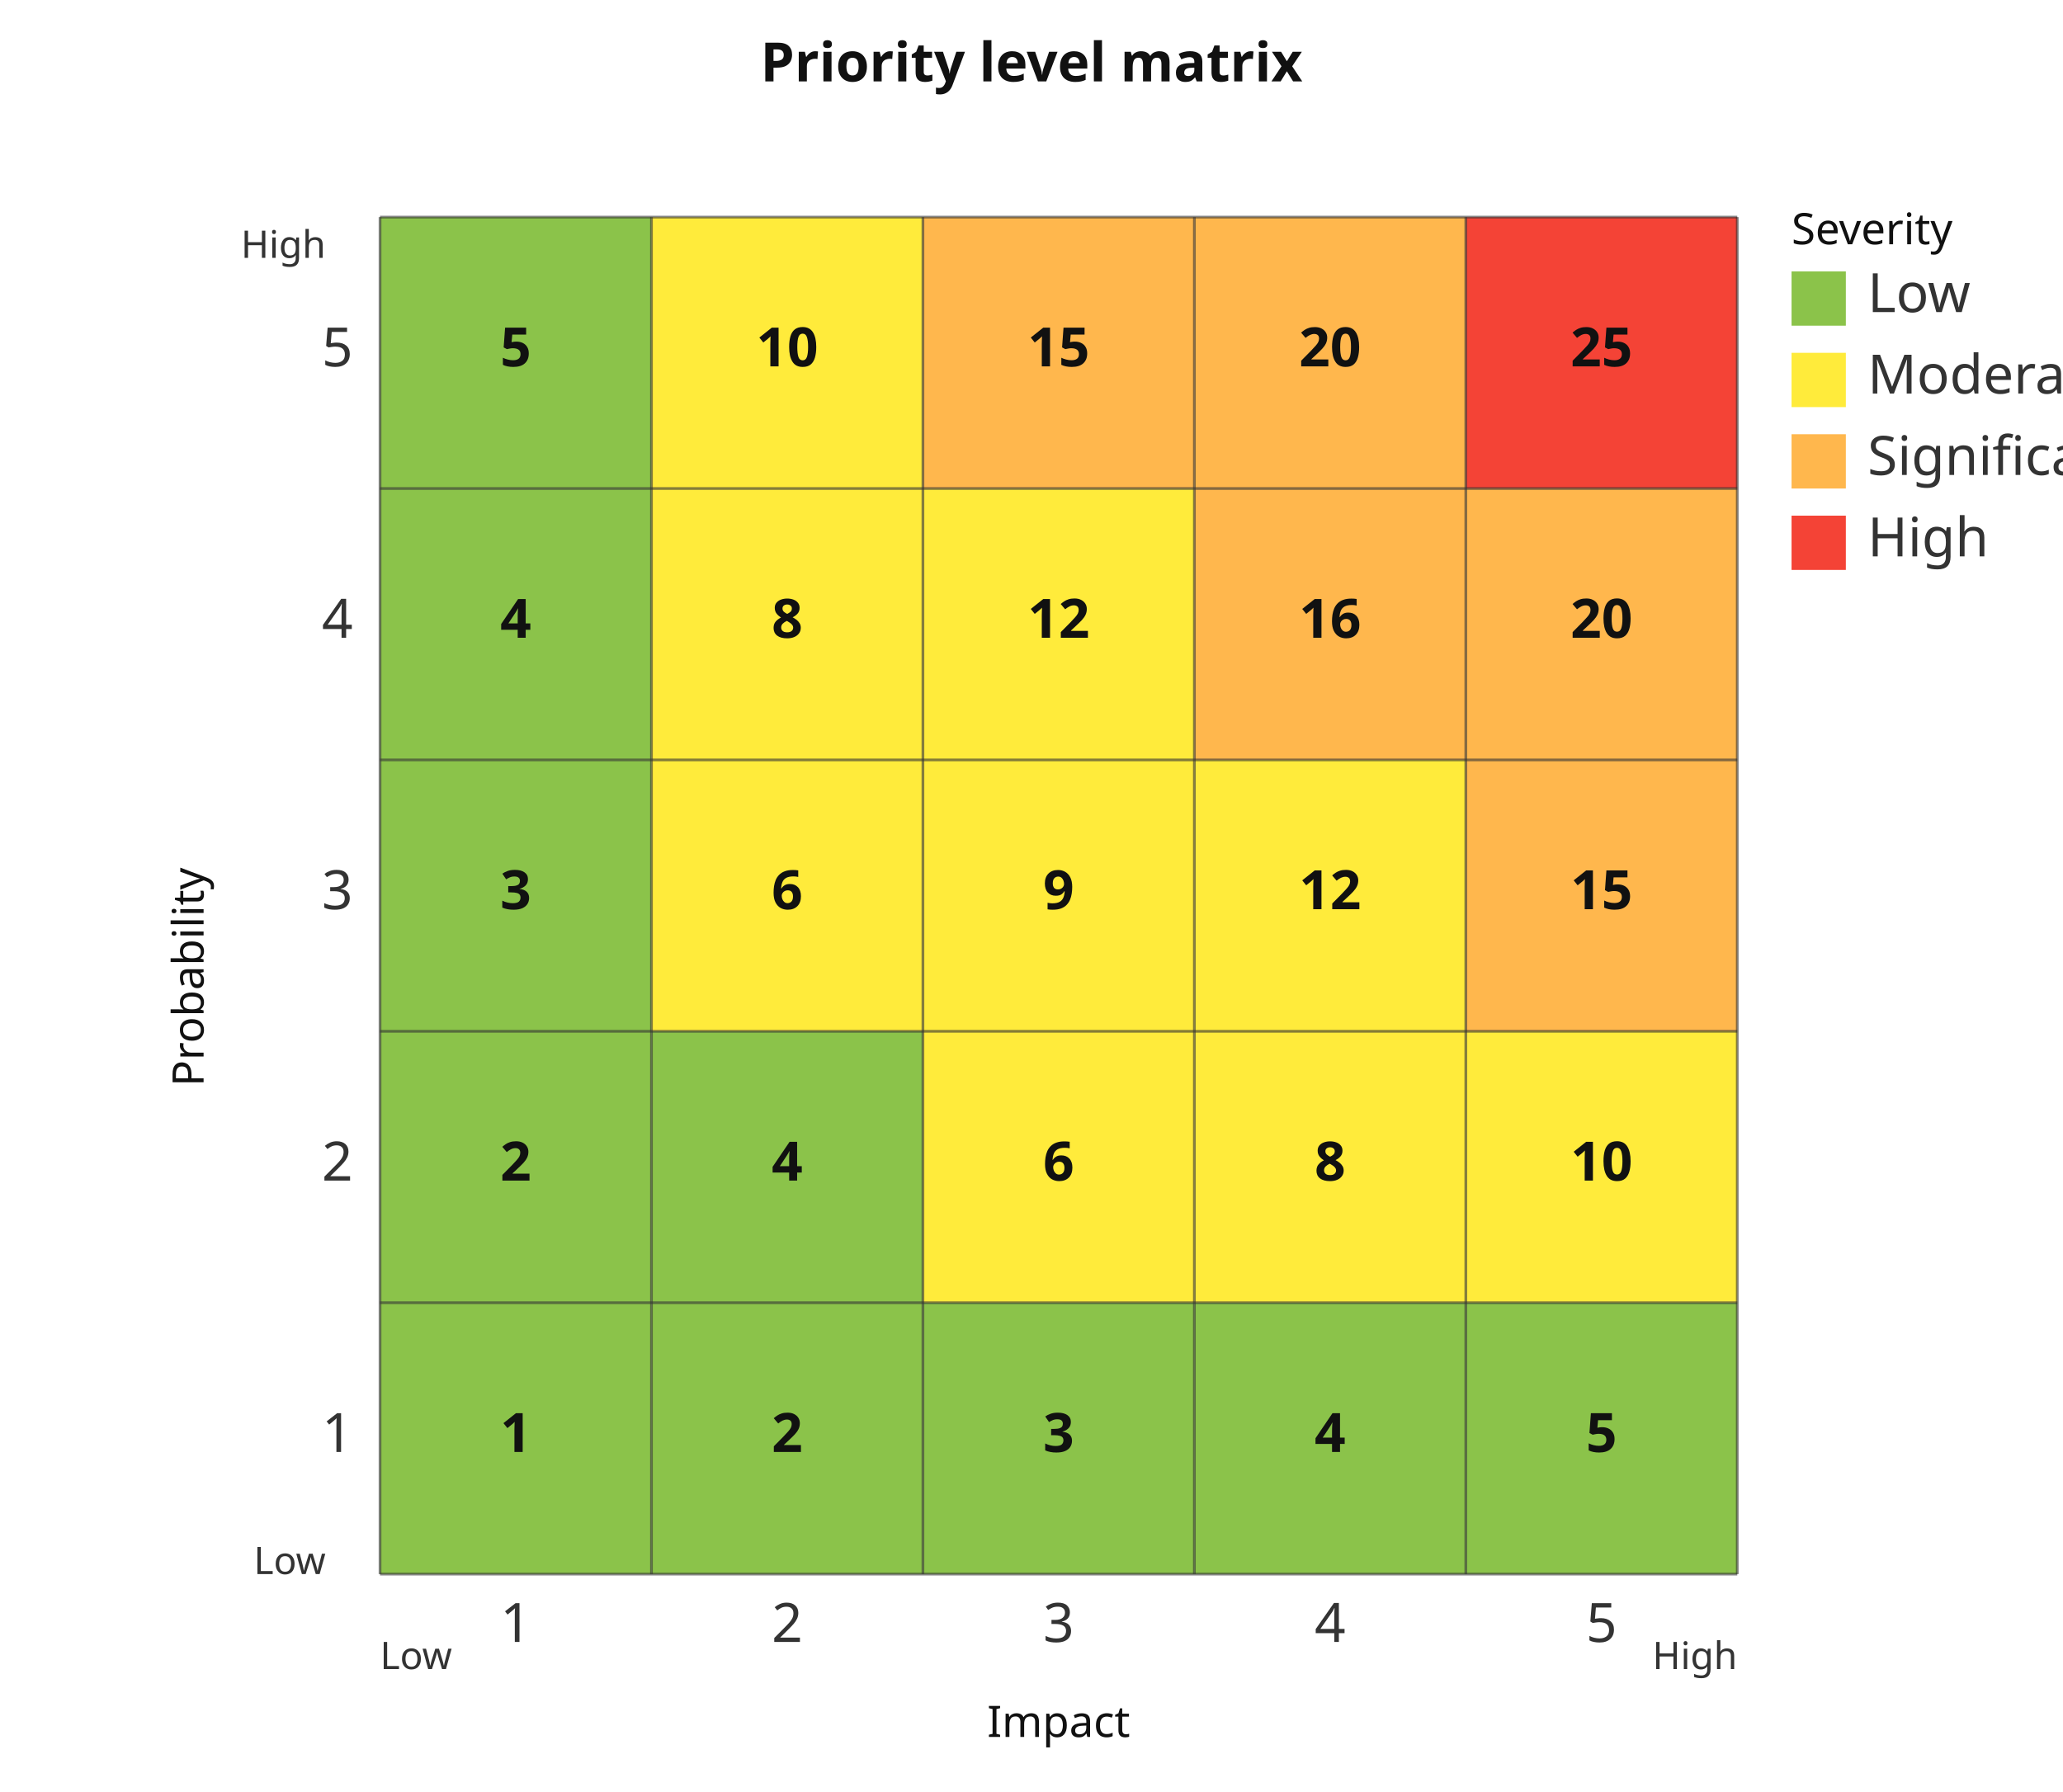
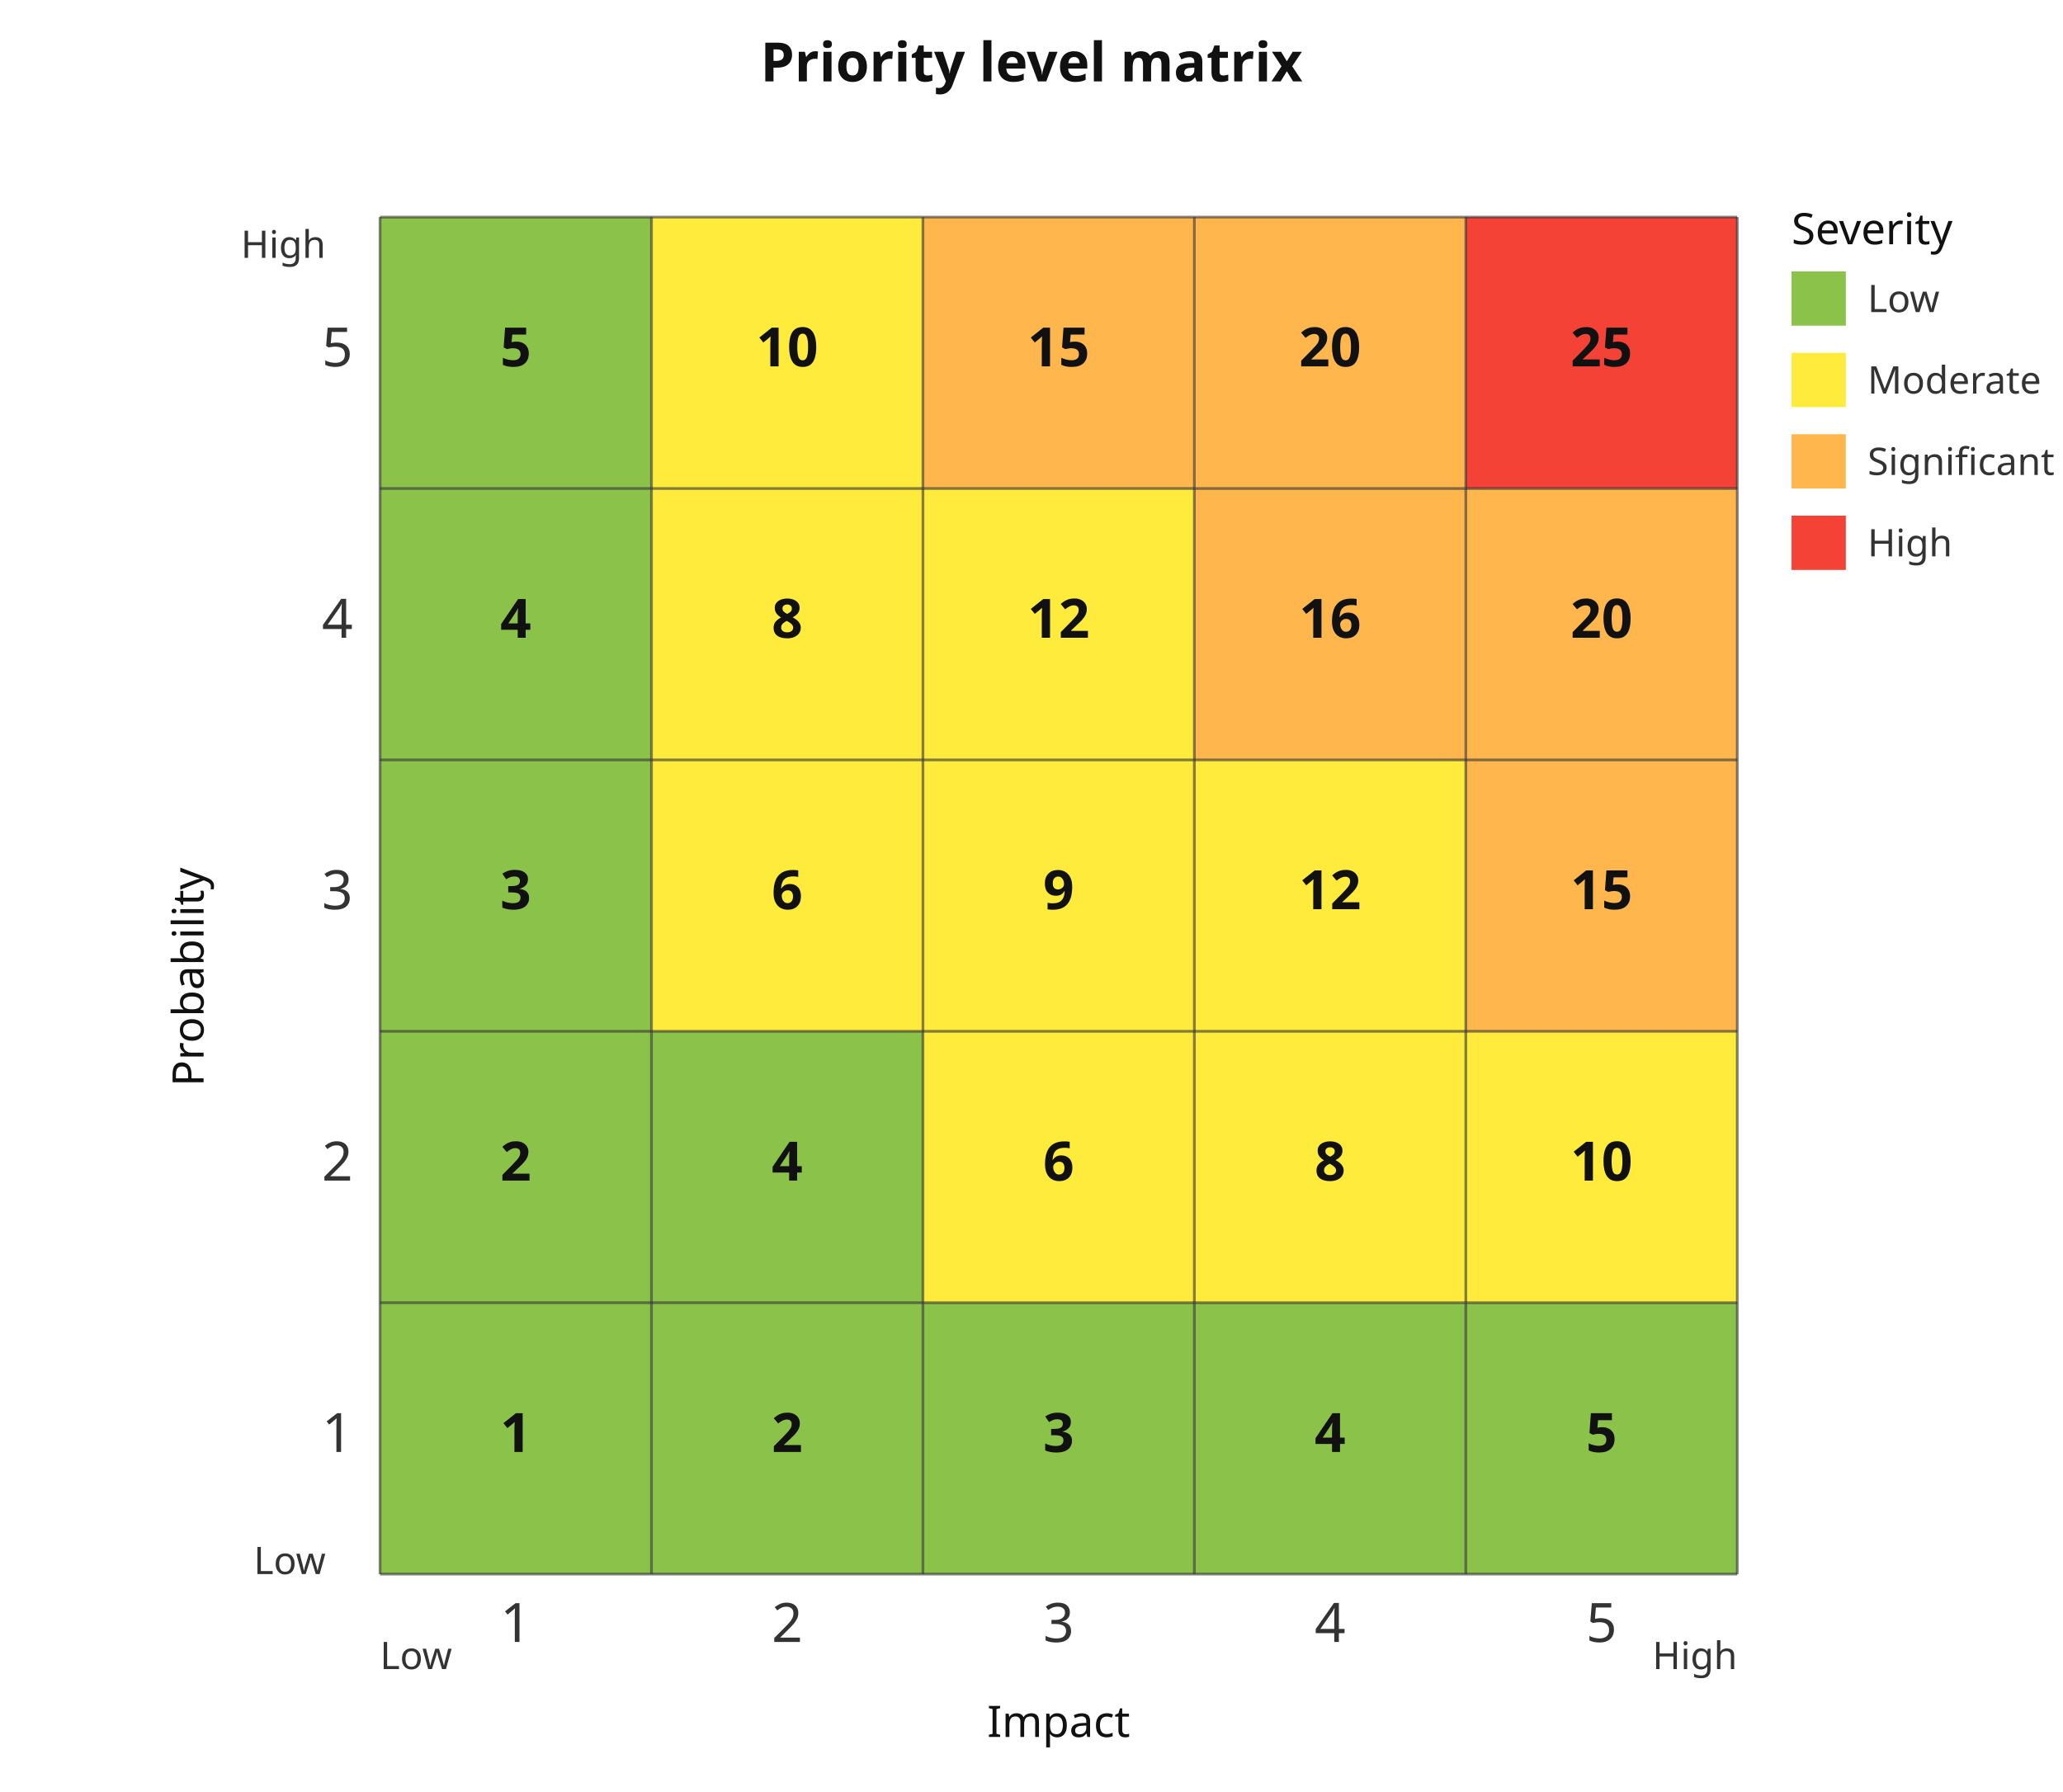
<svg xmlns="http://www.w3.org/2000/svg" width="760" height="660" viewBox="0 0 760 660">
  <defs>
    <style>
            .axis { font: 16px sans-serif; fill: #111111; }
            .tick { font: 20px sans-serif; fill: #333333; }
            .tick-label { font: 14px sans-serif; fill: #333333; }
            .title { font: 20px sans-serif; font-weight: 600; fill: #111111; }
            .cell-label { font: 20px sans-serif; font-weight: 600; fill: #111111;}
            .level-low { fill: #8BC34A; }
            .level-moderate { fill: #FFEB3B; }
            .level-significant { fill: #FFB74D; }
            .level-high { fill: #F44336; }
        </style>
  </defs>
  <text class="title" x="380" y="30" text-anchor="middle">Priority level matrix</text>
  <text class="axis" x="75" y="360" text-anchor="middle" transform="rotate(-90,75,360)">Probability</text>
  <text class="axis" x="390" y="640" text-anchor="middle">Impact</text>
  <text class="tick-label" x="120" y="580" text-anchor="end">Low</text>
  <text class="tick-label" x="120" y="95" text-anchor="end">High</text>
  <text class="tick-label" x="140" y="615" text-anchor="start">Low</text>
  <text class="tick-label" x="640" y="615" text-anchor="end">High</text>
  <g id="grid" transform="translate(140,80)">
    <g class="tick">
      <text x="50" y="525" text-anchor="middle">1</text>
      <text x="150" y="525" text-anchor="middle">2</text>
      <text x="250" y="525" text-anchor="middle">3</text>
      <text x="350" y="525" text-anchor="middle">4</text>
      <text x="450" y="525" text-anchor="middle">5</text>
    </g>
    <g class="tick">
      <text x="-10" y="455" text-anchor="end">1</text>
      <text x="-10" y="355" text-anchor="end">2</text>
      <text x="-10" y="255" text-anchor="end">3</text>
      <text x="-10" y="155" text-anchor="end">4</text>
      <text x="-10" y="55" text-anchor="end">5</text>
    </g>
    <rect x="0" y="0" width="100" height="100" class="level-low" />
    <rect x="100" y="0" width="100" height="100" class="level-moderate" />
    <rect x="200" y="0" width="100" height="100" class="level-significant" />
    <rect x="300" y="0" width="100" height="100" class="level-significant" />
    <rect x="400" y="0" width="100" height="100" class="level-high" />
    <rect x="0" y="100" width="100" height="100" class="level-low" />
    <rect x="100" y="100" width="100" height="100" class="level-moderate" />
    <rect x="200" y="100" width="100" height="100" class="level-moderate" />
    <rect x="300" y="100" width="100" height="100" class="level-significant" />
    <rect x="400" y="100" width="100" height="100" class="level-significant" />
    <rect x="0" y="200" width="100" height="100" class="level-low" />
    <rect x="100" y="200" width="100" height="100" class="level-moderate" />
    <rect x="200" y="200" width="100" height="100" class="level-moderate" />
    <rect x="300" y="200" width="100" height="100" class="level-moderate" />
    <rect x="400" y="200" width="100" height="100" class="level-significant" />
    <rect x="0" y="300" width="100" height="100" class="level-low" />
    <rect x="100" y="300" width="100" height="100" class="level-low" />
    <rect x="200" y="300" width="100" height="100" class="level-moderate" />
    <rect x="300" y="300" width="100" height="100" class="level-moderate" />
    <rect x="400" y="300" width="100" height="100" class="level-moderate" />
    <rect x="0" y="400" width="100" height="100" class="level-low" />
    <rect x="100" y="400" width="100" height="100" class="level-low" />
    <rect x="200" y="400" width="100" height="100" class="level-low" />
    <rect x="300" y="400" width="100" height="100" class="level-low" />
    <rect x="400" y="400" width="100" height="100" class="level-low" />
    <g fill="none" stroke="#333" stroke-opacity="0.6" stroke-width="1">
      <path d="M0,0 v500" />
      <path d="M100,0 v500" />
      <path d="M200,0 v500" />
      <path d="M300,0 v500" />
      <path d="M400,0 v500" />
      <path d="M500,0 v500" />
      <path d="M0,0 h500" />
      <path d="M0,100 h500" />
      <path d="M0,200 h500" />
      <path d="M0,300 h500" />
      <path d="M0,400 h500" />
      <path d="M0,500 h500" />
    </g>
    <g class="cell-label">
      <text x="50" y="55" text-anchor="middle">5</text>
      <text x="150" y="55" text-anchor="middle">10</text>
      <text x="250" y="55" text-anchor="middle">15</text>
      <text x="350" y="55" text-anchor="middle">20</text>
      <text x="450" y="55" text-anchor="middle">25</text>
      <text x="50" y="155" text-anchor="middle">4</text>
      <text x="150" y="155" text-anchor="middle">8</text>
      <text x="250" y="155" text-anchor="middle">12</text>
      <text x="350" y="155" text-anchor="middle">16</text>
      <text x="450" y="155" text-anchor="middle">20</text>
      <text x="50" y="255" text-anchor="middle">3</text>
      <text x="150" y="255" text-anchor="middle">6</text>
      <text x="250" y="255" text-anchor="middle">9</text>
      <text x="350" y="255" text-anchor="middle">12</text>
      <text x="450" y="255" text-anchor="middle">15</text>
      <text x="50" y="355" text-anchor="middle">2</text>
      <text x="150" y="355" text-anchor="middle">4</text>
      <text x="250" y="355" text-anchor="middle">6</text>
      <text x="350" y="355" text-anchor="middle">8</text>
      <text x="450" y="355" text-anchor="middle">10</text>
      <text x="50" y="455" text-anchor="middle">1</text>
      <text x="150" y="455" text-anchor="middle">2</text>
      <text x="250" y="455" text-anchor="middle">3</text>
      <text x="350" y="455" text-anchor="middle">4</text>
      <text x="450" y="455" text-anchor="middle">5</text>
    </g>
  </g>
  <g transform="translate(660,100)">
    <text class="axis" x="0" y="-10">Severity</text>
    <rect x="0" y="0" width="20" height="20" class="level-low" />
-     <text class="tick" x="28" y="15">Low</text>
+     <text class="tick-label" x="28" y="15">Low</text>
    <rect x="0" y="30" width="20" height="20" class="level-moderate" />
-     <text class="tick" x="28" y="45">Moderate</text>
+     <text class="tick-label" x="28" y="45">Moderate</text>
    <rect x="0" y="60" width="20" height="20" class="level-significant" />
-     <text class="tick" x="28" y="75">Significant</text>
+     <text class="tick-label" x="28" y="75">Significant</text>
    <rect x="0" y="90" width="20" height="20" class="level-high" />
-     <text class="tick" x="28" y="105">High</text>
+     <text class="tick-label" x="28" y="105">High</text>
  </g>
</svg>
